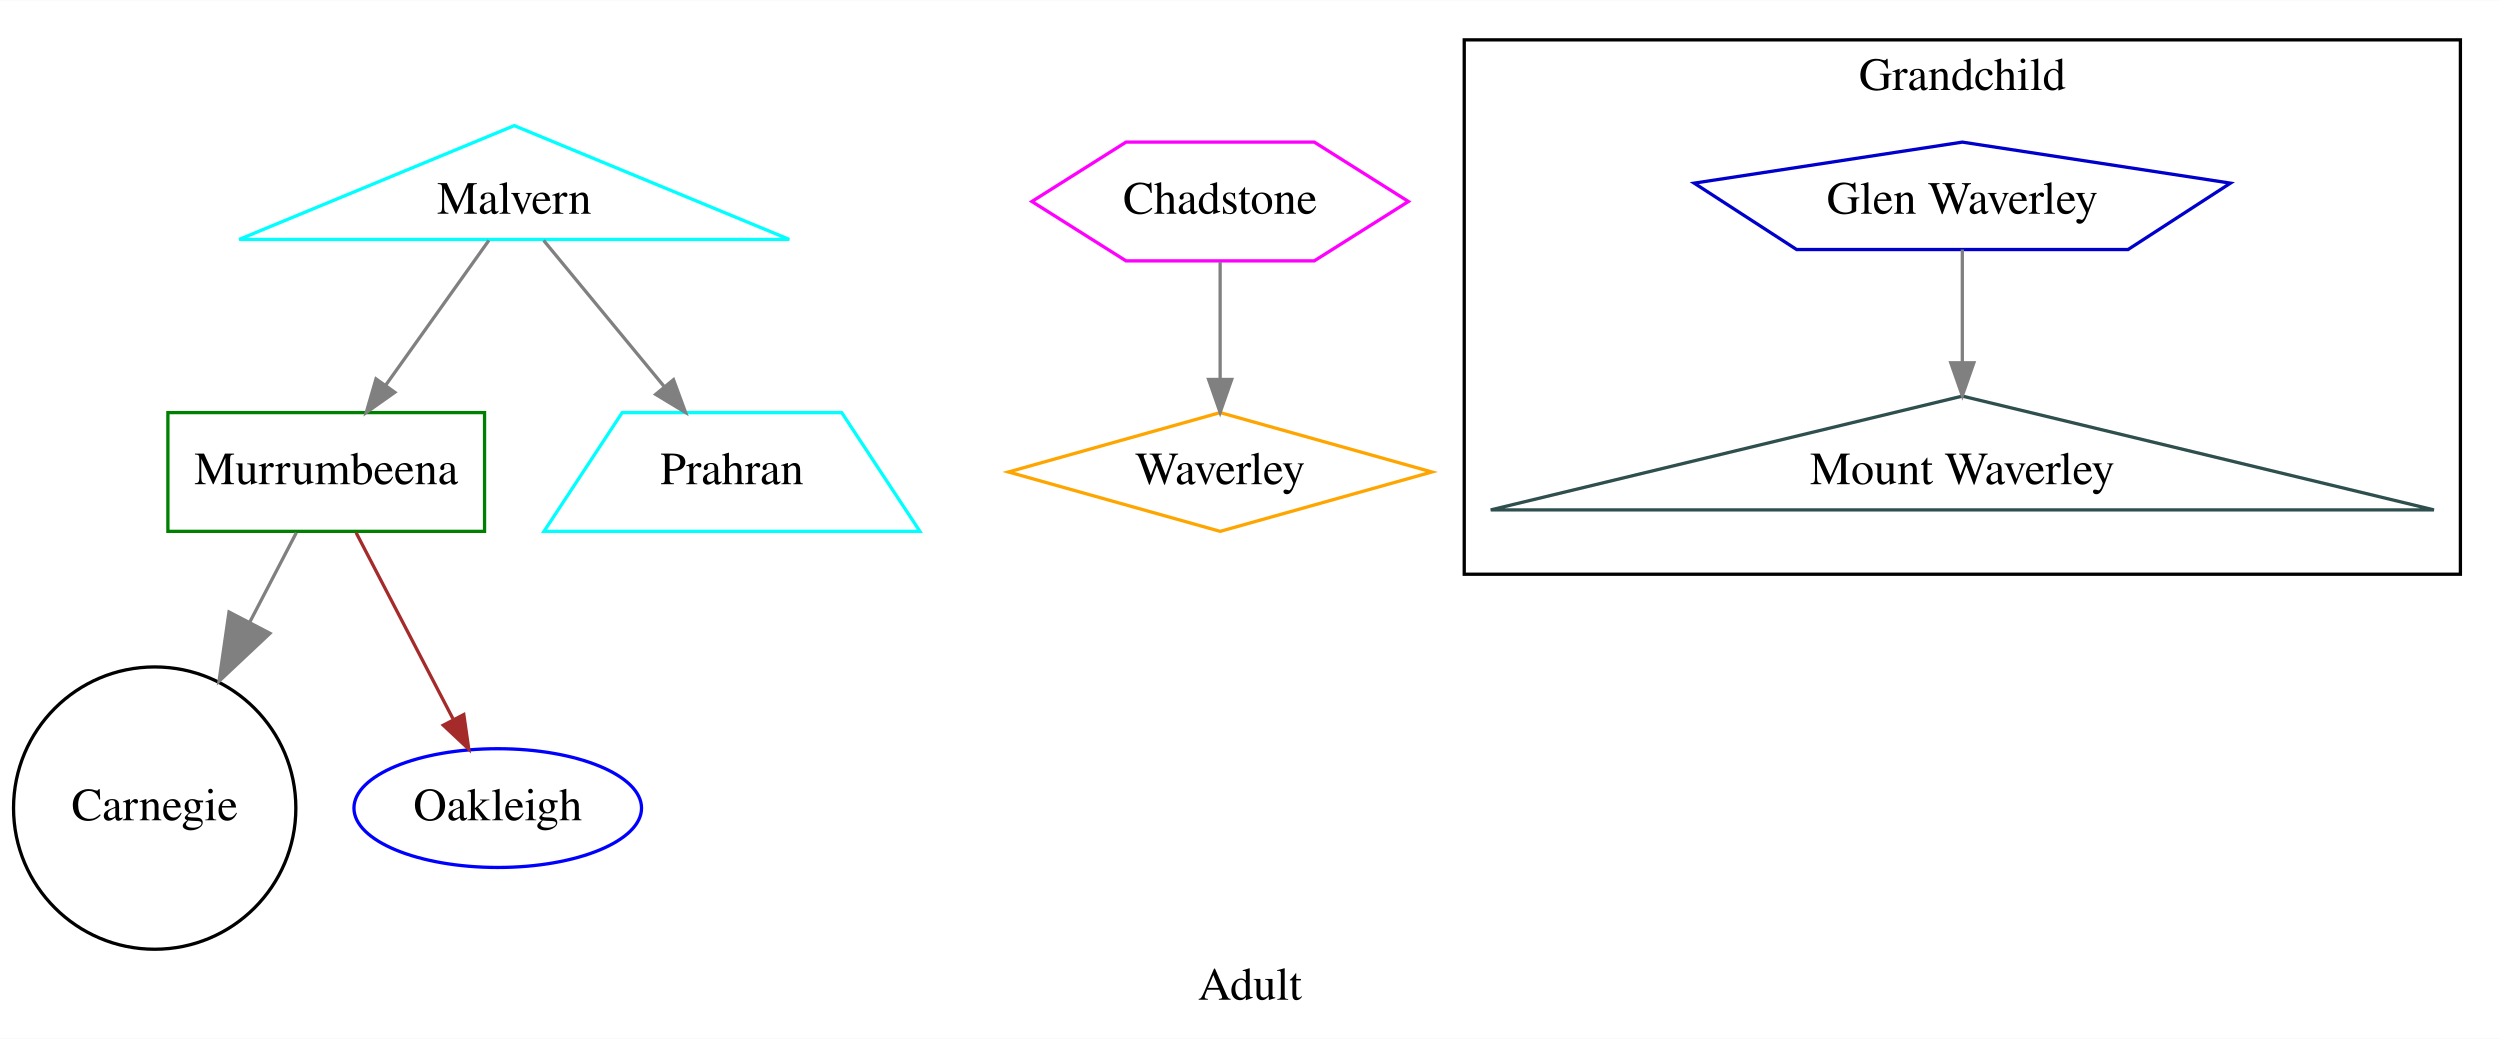
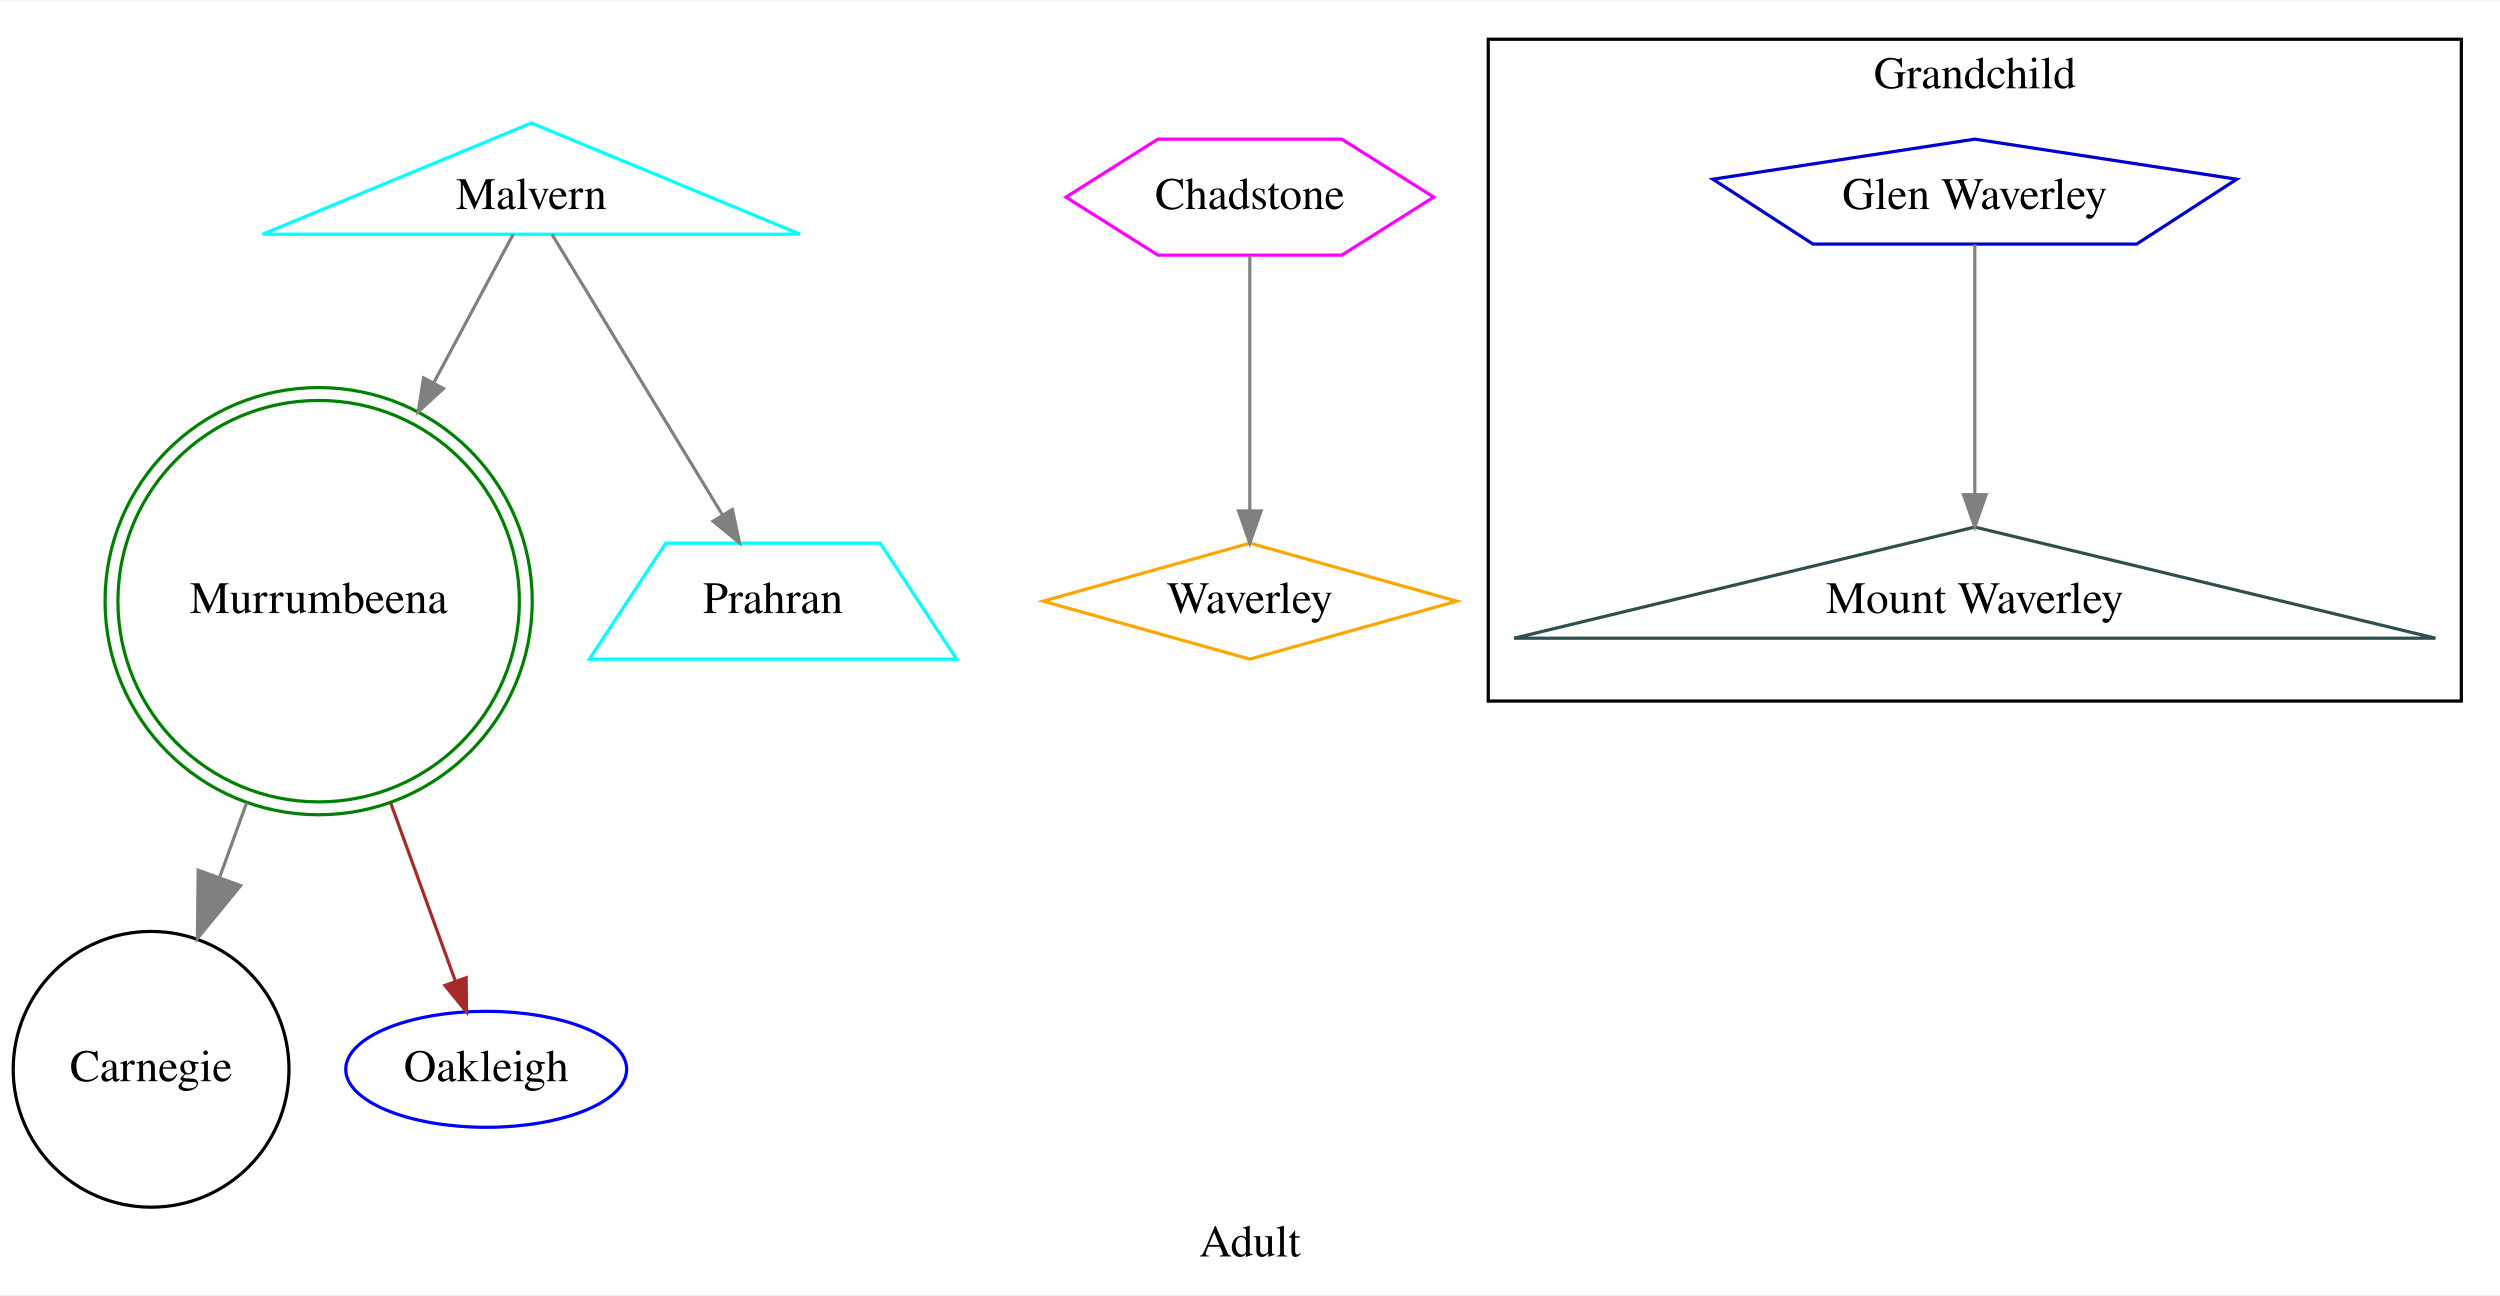
- <svg xmlns="http://www.w3.org/2000/svg" width="758pt" height="315pt" viewBox="0.00 0.00 757.90 314.79">
-   <g id="graph0" class="graph" transform="scale(1 1) rotate(0) translate(4 310.792)">
-     <polygon fill="white" stroke="none" points="-4,4 -4,-310.792 753.896,-310.792 753.896,4 -4,4" />
-     <text text-anchor="middle" x="374.948" y="-7.8" font-family="Times,serif" font-size="14.00">Adult</text>
+ <svg xmlns="http://www.w3.org/2000/svg" width="776pt" height="402pt" viewBox="0.00 0.00 775.90 401.58">
+   <g id="graph0" class="graph" transform="scale(1 1) rotate(0) translate(4 397.581)">
+     <polygon fill="white" stroke="none" points="-4,4 -4,-397.581 771.896,-397.581 771.896,4 -4,4" />
+     <text text-anchor="middle" x="383.948" y="-7.8" font-family="Times,serif" font-size="14.00">Adult</text>
    <g id="clust2" class="cluster">
-       <polygon fill="none" stroke="black" points="439.896,-136.792 439.896,-298.792 741.896,-298.792 741.896,-136.792 439.896,-136.792" />
-       <text text-anchor="middle" x="590.896" y="-283.592" font-family="Times,serif" font-size="14.00">Grandchild</text>
+       <polygon fill="none" stroke="black" points="457.896,-180.187 457.896,-385.581 759.896,-385.581 759.896,-180.187 457.896,-180.187" />
+       <text text-anchor="middle" x="608.896" y="-370.381" font-family="Times,serif" font-size="14.00">Grandchild</text>
    </g>
    <g id="node1" class="node">
      <ellipse fill="none" stroke="black" cx="42.896" cy="-65.896" rx="42.793" ry="42.793" />
      <text text-anchor="middle" x="42.896" y="-62.196" font-family="Times,serif" font-size="14.00">Carnegie</text>
    </g>
    <g id="node2" class="node">
-       <polygon fill="none" stroke="green" points="142.896,-185.792 46.896,-185.792 46.896,-149.792 142.896,-149.792 142.896,-185.792" />
-       <text text-anchor="middle" x="94.896" y="-164.092" font-family="Times,serif" font-size="14.00">Murrumbeena</text>
+       <ellipse fill="none" stroke="green" cx="94.896" cy="-211.187" rx="62.295" ry="62.295" />
+       <ellipse fill="none" stroke="green" cx="94.896" cy="-211.187" rx="66.289" ry="66.289" />
+       <text text-anchor="middle" x="94.896" y="-207.487" font-family="Times,serif" font-size="14.00">Murrumbeena</text>
    </g>
    <g id="edge1" class="edge">
-       <path fill="none" stroke="grey" d="M85.838,-149.392C81.801,-141.636 76.798,-132.025 71.65,-122.134" />
-       <polygon fill="grey" stroke="grey" points="77.846,-118.877 62.402,-104.369 65.428,-125.342 77.846,-118.877" />
+       <path fill="none" stroke="grey" d="M72.542,-148.587C69.752,-140.9 66.905,-133.055 64.133,-125.417" />
+       <polygon fill="grey" stroke="grey" points="70.672,-122.914 57.269,-106.502 57.511,-127.69 70.672,-122.914" />
    </g>
    <g id="node3" class="node">
      <ellipse fill="none" stroke="blue" cx="146.896" cy="-65.896" rx="43.592" ry="18" />
      <text text-anchor="middle" x="146.896" y="-62.196" font-family="Times,serif" font-size="14.00">Oakleigh</text>
    </g>
    <g id="edge2" class="edge">
-       <path fill="none" stroke="brown" d="M103.954,-149.392C112.056,-133.827 124.046,-110.794 133.299,-93.018" />
-       <polygon fill="brown" stroke="brown" points="136.603,-94.251 138.116,-83.764 130.394,-91.019 136.603,-94.251" />
+       <path fill="none" stroke="brown" d="M117.251,-148.587C124.296,-129.174 131.705,-108.756 137.354,-93.189" />
+       <polygon fill="brown" stroke="brown" points="140.67,-94.314 140.791,-83.719 134.09,-91.926 140.67,-94.314" />
    </g>
    <g id="node4" class="node">
-       <polygon fill="none" stroke="magenta" points="422.971,-249.792 394.433,-267.792 337.359,-267.792 308.822,-249.792 337.359,-231.792 394.433,-231.792 422.971,-249.792" />
-       <text text-anchor="middle" x="365.896" y="-246.092" font-family="Times,serif" font-size="14.00">Chadstone</text>
+       <polygon fill="none" stroke="magenta" points="440.971,-336.581 412.433,-354.581 355.359,-354.581 326.822,-336.581 355.359,-318.581 412.433,-318.581 440.971,-336.581" />
+       <text text-anchor="middle" x="383.896" y="-332.881" font-family="Times,serif" font-size="14.00">Chadstone</text>
    </g>
    <g id="node5" class="node">
-       <polygon fill="none" stroke="orange" points="365.896,-185.792 301.714,-167.792 365.896,-149.792 430.079,-167.792 365.896,-185.792" />
-       <text text-anchor="middle" x="365.896" y="-164.092" font-family="Times,serif" font-size="14.00">Waverley</text>
+       <polygon fill="none" stroke="orange" points="383.896,-229.187 319.714,-211.187 383.896,-193.187 448.079,-211.187 383.896,-229.187" />
+       <text text-anchor="middle" x="383.896" y="-207.487" font-family="Times,serif" font-size="14.00">Waverley</text>
    </g>
    <g id="edge3" class="edge">
-       <path fill="none" stroke="grey" d="M365.896,-231.434C365.896,-221.09 365.896,-207.733 365.896,-196.013" />
-       <polygon fill="grey" stroke="grey" points="369.396,-195.842 365.896,-185.842 362.396,-195.843 369.396,-195.842" />
+       <path fill="none" stroke="grey" d="M383.896,-318.424C383.896,-297.98 383.896,-263.566 383.896,-239.461" />
+       <polygon fill="grey" stroke="grey" points="387.396,-239.199 383.896,-229.199 380.396,-239.199 387.396,-239.199" />
    </g>
    <g id="node6" class="node">
-       <polygon fill="none" stroke="#0000cd" points="672.178,-255.355 590.896,-267.792 509.615,-255.355 540.661,-235.23 641.131,-235.23 672.178,-255.355" />
-       <text text-anchor="middle" x="590.896" y="-246.092" font-family="Times,serif" font-size="14.00">Glen Waverley</text>
+       <polygon fill="none" stroke="#0000cd" points="690.178,-342.144 608.896,-354.581 527.615,-342.144 558.661,-322.019 659.131,-322.019 690.178,-342.144" />
+       <text text-anchor="middle" x="608.896" y="-332.881" font-family="Times,serif" font-size="14.00">Glen Waverley</text>
    </g>
    <g id="node7" class="node">
-       <polygon fill="none" stroke="darkslategrey" points="590.896,-190.792 447.922,-156.292 733.871,-156.292 590.896,-190.792" />
-       <text text-anchor="middle" x="590.896" y="-164.092" font-family="Times,serif" font-size="14.00">Mount Waverley</text>
+       <polygon fill="none" stroke="darkslategrey" points="608.896,-234.187 465.922,-199.687 751.871,-199.687 608.896,-234.187" />
+       <text text-anchor="middle" x="608.896" y="-207.487" font-family="Times,serif" font-size="14.00">Mount Waverley</text>
    </g>
    <g id="edge4" class="edge">
-       <path fill="none" stroke="grey" d="M590.896,-235.221C590.896,-225.843 590.896,-212.957 590.896,-201.028" />
-       <polygon fill="grey" stroke="grey" points="594.396,-200.904 590.896,-190.904 587.396,-200.904 594.396,-200.904" />
+       <path fill="none" stroke="grey" d="M608.896,-321.904C608.896,-303.347 608.896,-269.619 608.896,-244.44" />
+       <polygon fill="grey" stroke="grey" points="612.396,-244.241 608.896,-234.241 605.396,-244.241 612.396,-244.241" />
    </g>
    <g id="node8" class="node">
-       <polygon fill="none" stroke="cyan" points="151.896,-272.792 68.51,-238.292 235.282,-238.292 151.896,-272.792" />
-       <text text-anchor="middle" x="151.896" y="-246.092" font-family="Times,serif" font-size="14.00">Malvern</text>
+       <polygon fill="none" stroke="cyan" points="160.896,-359.581 77.51,-325.081 244.282,-325.081 160.896,-359.581" />
+       <text text-anchor="middle" x="160.896" y="-332.881" font-family="Times,serif" font-size="14.00">Malvern</text>
    </g>
    <g id="edge6" class="edge">
-       <path fill="none" stroke="grey" d="M144.209,-238.003C136.233,-226.808 123.474,-208.902 112.933,-194.107" />
-       <polygon fill="grey" stroke="grey" points="115.689,-191.943 107.036,-185.83 109.988,-196.005 115.689,-191.943" />
+       <path fill="none" stroke="grey" d="M155.269,-325.061C149.563,-314.392 140.22,-296.925 130.571,-278.884" />
+       <polygon fill="grey" stroke="grey" points="133.626,-277.176 125.823,-270.009 127.454,-280.477 133.626,-277.176" />
    </g>
    <g id="node9" class="node">
-       <polygon fill="none" stroke="cyan" points="251.171,-185.792 184.622,-185.792 160.921,-149.792 274.872,-149.792 251.171,-185.792" />
-       <text text-anchor="middle" x="217.896" y="-164.092" font-family="Times,serif" font-size="14.00">Prahran</text>
+       <polygon fill="none" stroke="cyan" points="269.171,-229.187 202.622,-229.187 178.921,-193.187 292.872,-193.187 269.171,-229.187" />
+       <text text-anchor="middle" x="235.896" y="-207.487" font-family="Times,serif" font-size="14.00">Prahran</text>
    </g>
    <g id="edge5" class="edge">
-       <path fill="none" stroke="grey" d="M160.797,-238.003C170.119,-226.704 185.083,-208.566 197.353,-193.693" />
-       <polygon fill="grey" stroke="grey" points="200.176,-195.771 203.84,-185.83 194.776,-191.317 200.176,-195.771" />
+       <path fill="none" stroke="grey" d="M167.291,-325.061C178.939,-305.896 203.923,-264.79 220.309,-237.832" />
+       <polygon fill="grey" stroke="grey" points="223.302,-239.647 225.505,-229.284 217.32,-236.011 223.302,-239.647" />
    </g>
  </g>
</svg>
